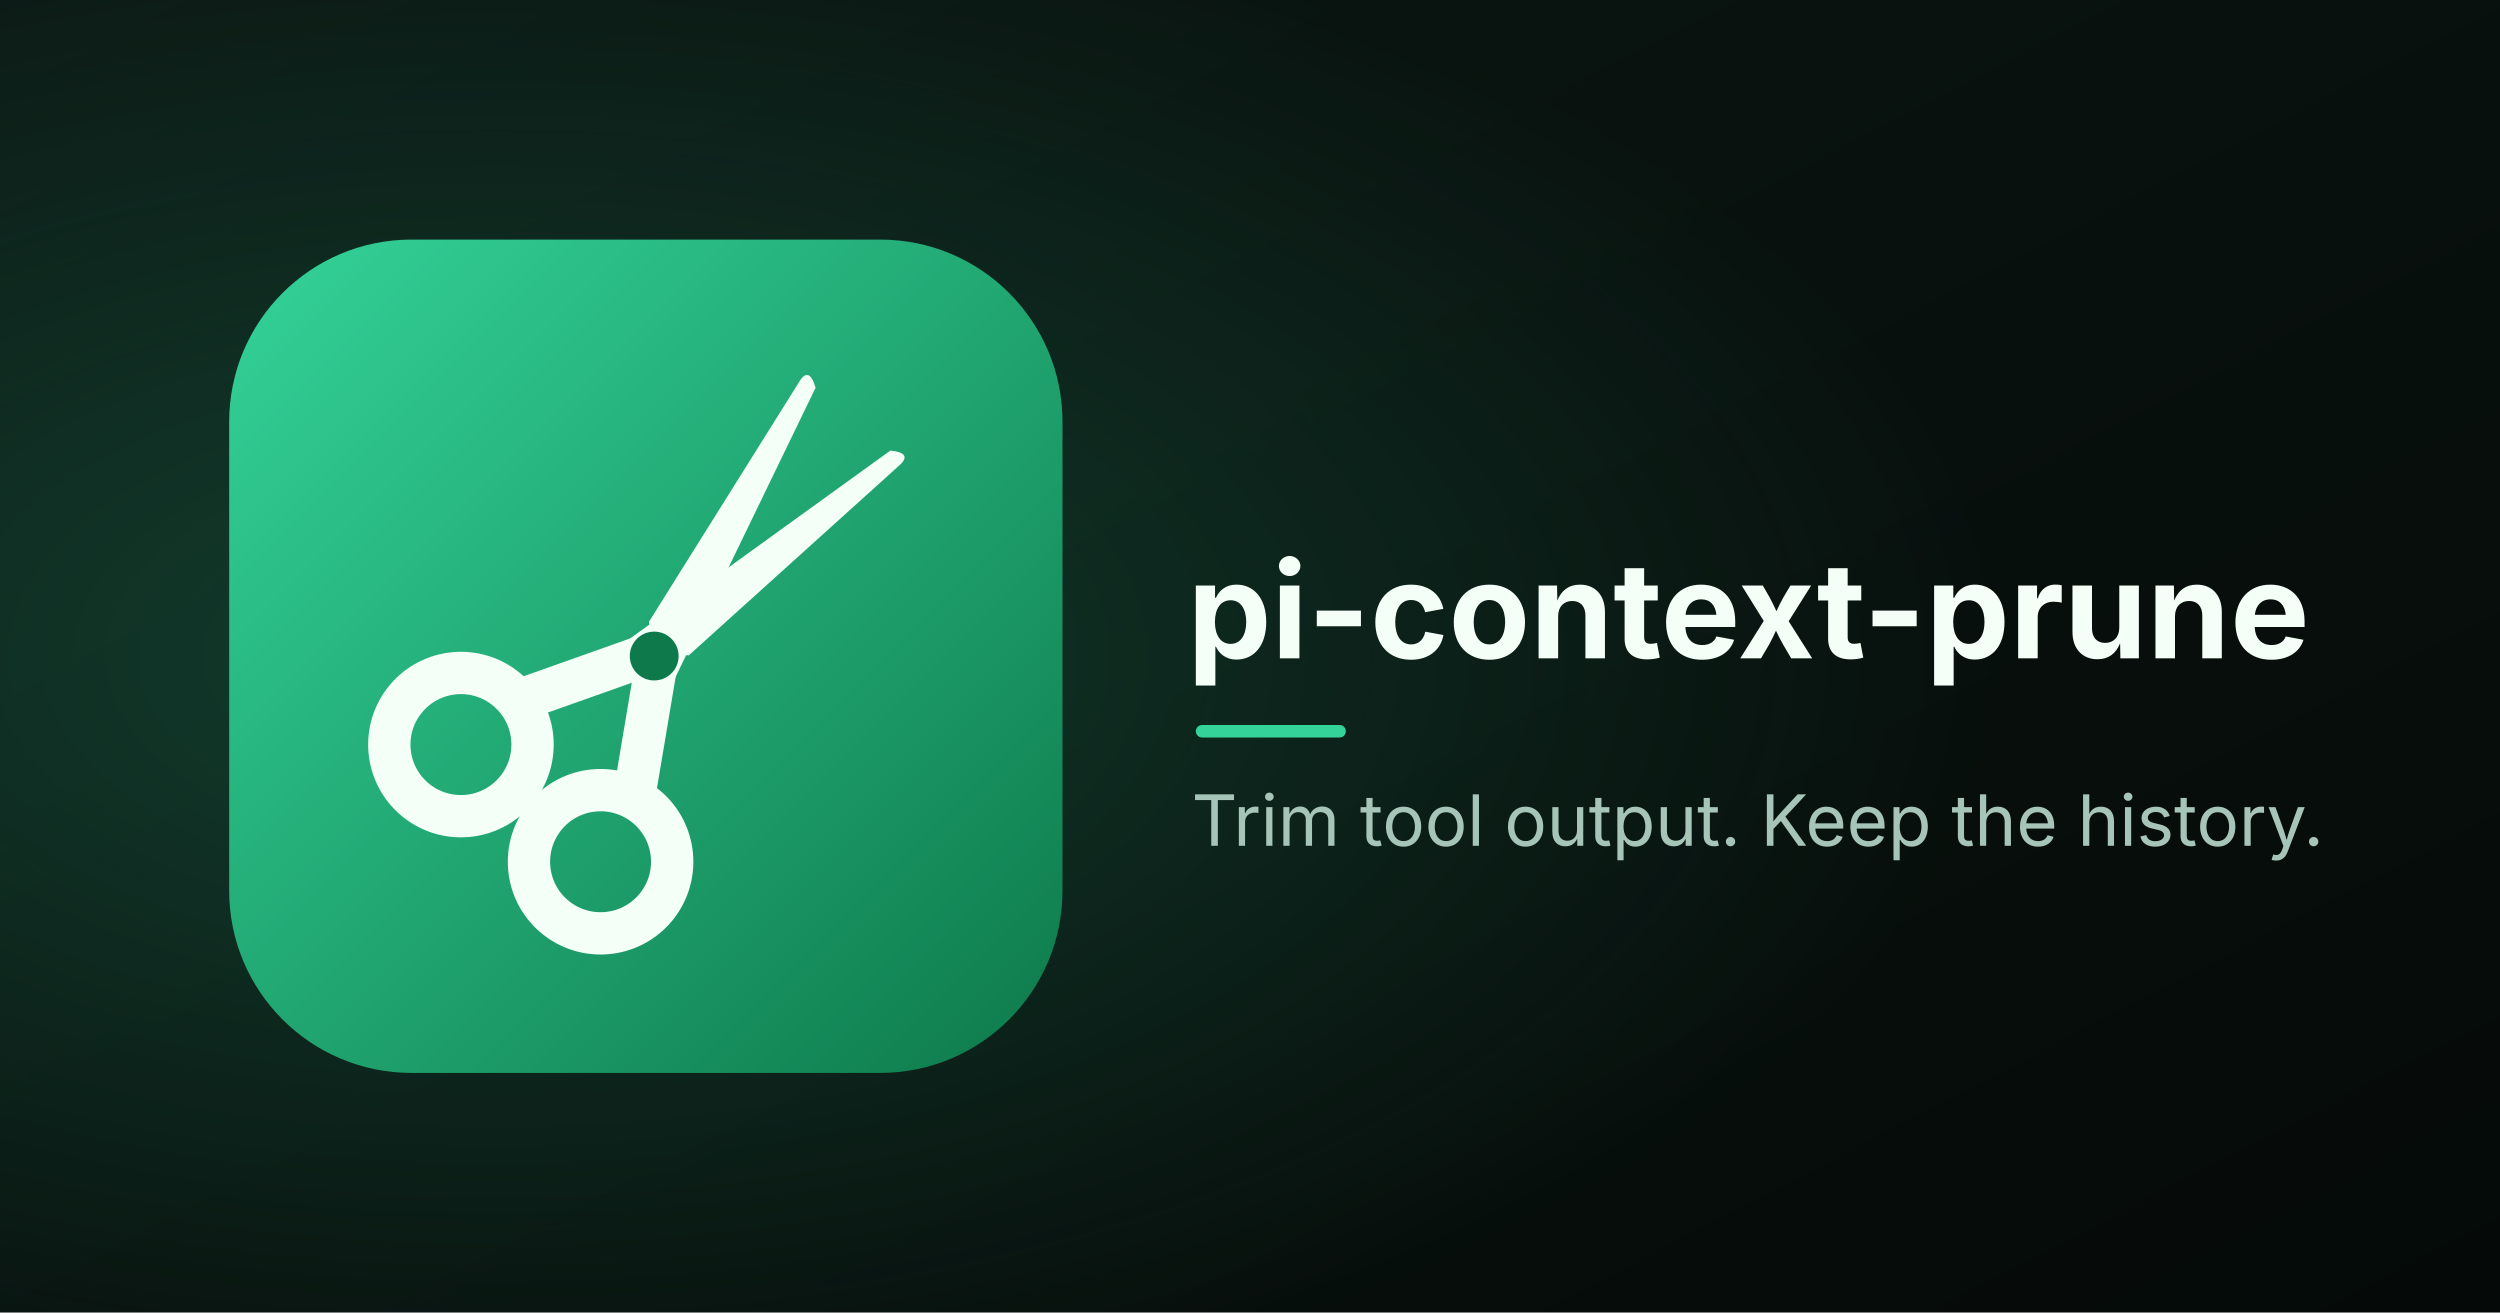
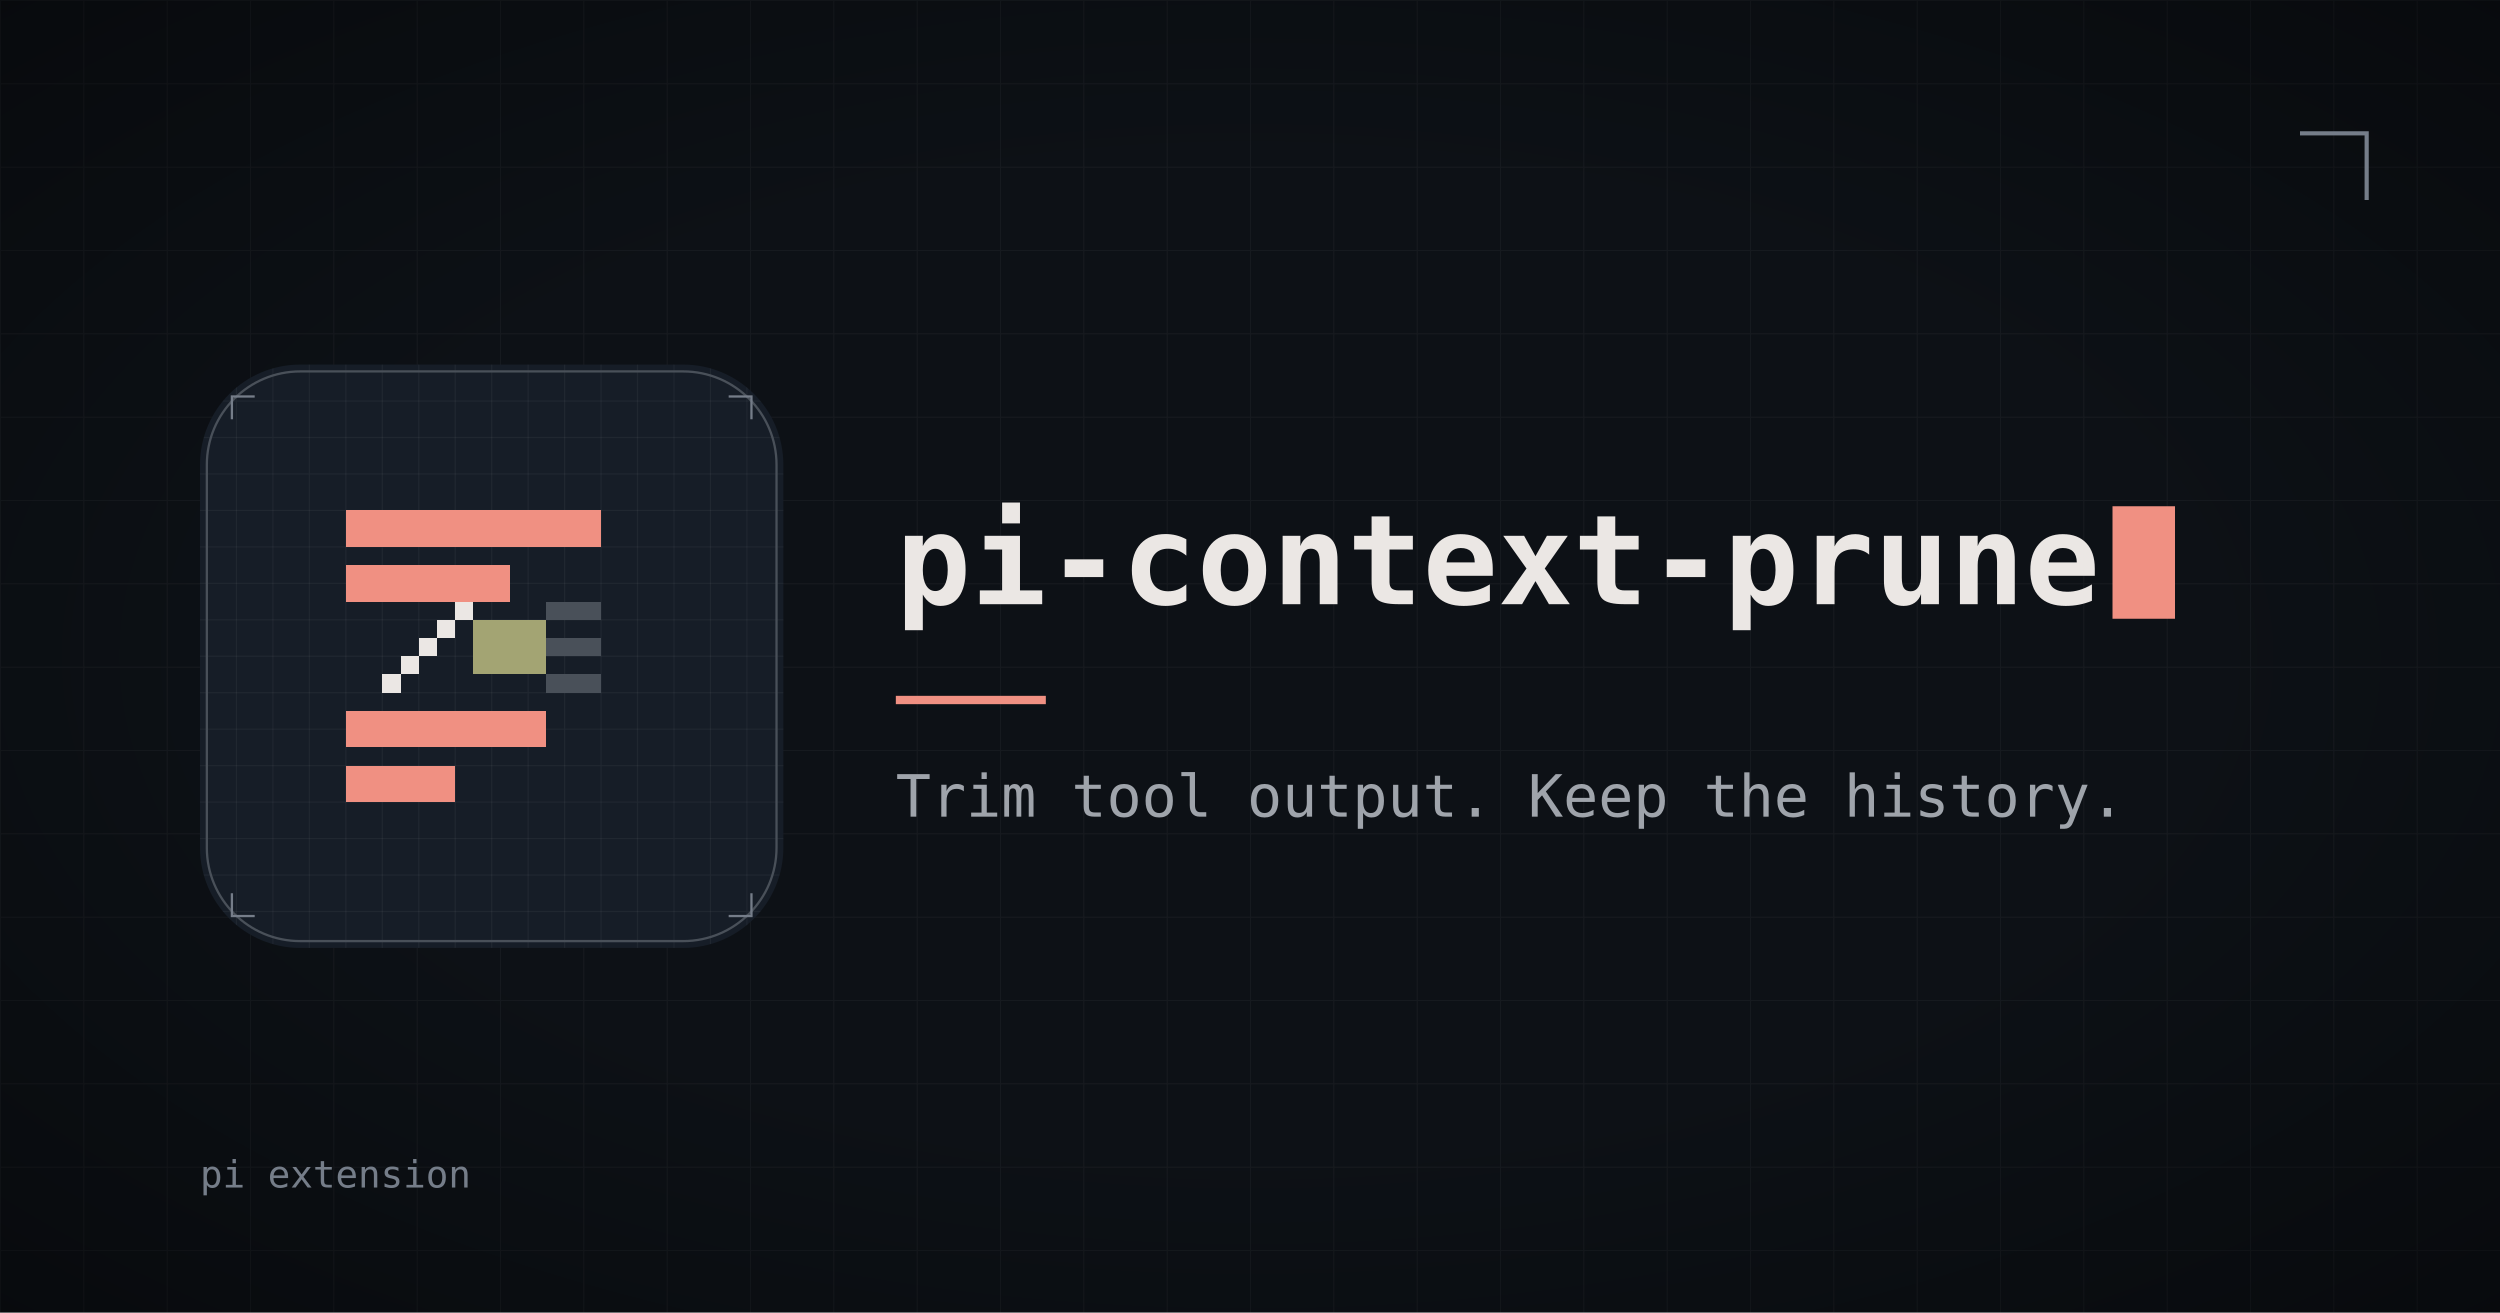
<svg xmlns="http://www.w3.org/2000/svg" viewBox="0 0 1200 630" width="1200" height="630">
  <defs>
-     <linearGradient id="g" x1="0" y1="0" x2="1" y2="1">
-       <stop offset="0" stop-color="#34D399" />
-       <stop offset="1" stop-color="#0E7A4B" />
-     </linearGradient>
-     <linearGradient id="bg" x1="0" y1="0" x2="1" y2="1">
-       <stop offset="0" stop-color="#0B1713" />
-       <stop offset="1" stop-color="#050A08" />
-     </linearGradient>
-     <radialGradient id="glow" cx="0.2" cy="0.5" r="0.6">
-       <stop offset="0" stop-color="#34D399" stop-opacity="0.22" />
-       <stop offset="1" stop-color="#34D399" stop-opacity="0" />
+     <radialGradient id="v" cx="50%" cy="50%" r="75%">
+       <stop offset="0.5" stop-color="#000" stop-opacity="0" />
+       <stop offset="1" stop-color="#000" stop-opacity="0.45" />
    </radialGradient>
+     <pattern id="gr" width="40" height="40" patternUnits="userSpaceOnUse">
+       <path d="M40 0H0V40" fill="none" stroke="#fff" stroke-opacity="0.04" />
+     </pattern>
  </defs>
-   <rect width="1200" height="630" fill="url(#bg)" />
-   <rect width="1200" height="630" fill="url(#glow)" />
-   <g transform="translate(110 115)">
-     <svg width="400" height="400" viewBox="0 0 512 512">
-       <rect width="512" height="512" rx="112" fill="url(#g)" />
-       <g transform="translate(256 262) rotate(40) translate(0 -8)">
-         <g fill="#F4FFF8">
-           <path d="M-22 16 L16 -14 L40 -186 Q42 -198 30 -190 Z" transform="scale(1)" />
-           <path d="M22 16 L-16 -14 L-40 -186 Q-42 -198 -30 -190 Z" />
-         </g>
-         <g fill="none" stroke="#F4FFF8" stroke-width="26" stroke-linecap="round">
-           <path d="M-6 6 L-46 74" />
-           <circle cx="-56" cy="118" r="44" />
-           <path d="M6 6 L46 74" />
-           <circle cx="56" cy="118" r="44" />
-         </g>
-         <circle cx="0" cy="0" r="15" fill="#0E7A4B" />
-       </g>
-     </svg>
+   <rect width="1200" height="630" fill="#0d1116" />
+   <rect width="1200" height="630" fill="url(#gr)" />
+   <rect width="1200" height="630" fill="url(#v)" />
+   <g transform="translate(96 175) scale(0.5469)">
+     <defs>
+       <clipPath id="t">
+         <rect width="512" height="512" rx="88" />
+       </clipPath>
+     </defs>
+     <rect width="512" height="512" rx="88" fill="#161d27" />
+     <g clip-path="url(#t)" stroke="#ffffff" stroke-opacity="0.045" stroke-width="1">
+       <path d="M32 0V512M0 32H512" />
+       <path d="M64 0V512M0 64H512" />
+       <path d="M96 0V512M0 96H512" />
+       <path d="M128 0V512M0 128H512" />
+       <path d="M160 0V512M0 160H512" />
+       <path d="M192 0V512M0 192H512" />
+       <path d="M224 0V512M0 224H512" />
+       <path d="M256 0V512M0 256H512" />
+       <path d="M288 0V512M0 288H512" />
+       <path d="M320 0V512M0 320H512" />
+       <path d="M352 0V512M0 352H512" />
+       <path d="M384 0V512M0 384H512" />
+       <path d="M416 0V512M0 416H512" />
+       <path d="M448 0V512M0 448H512" />
+       <path d="M480 0V512M0 480H512" />
+     </g>
+     <rect x="6" y="6" width="500" height="500" rx="82" fill="none" stroke="#495059" stroke-width="2" />
+     <g stroke="#757d89" stroke-width="2" fill="none">
+       <path d="M28 48V28H48M464 28H484V48M28 464V484H48M484 464V484H464" />
+     </g>
+     <g shape-rendering="crispEdges">
+       <rect x="128" y="128" width="224" height="32" fill="#F09082" />
+       <rect x="128" y="176" width="144" height="32" fill="#F09082" />
+       <rect x="128" y="304" width="176" height="32" fill="#F09082" />
+       <rect x="128" y="352" width="96" height="32" fill="#F09082" />
+       <rect x="304" y="208" width="48" height="16" fill="#495059" />
+       <rect x="304" y="240" width="48" height="16" fill="#495059" />
+       <rect x="304" y="272" width="48" height="16" fill="#495059" />
+       <rect x="240" y="224" width="64" height="48" fill="#a3a473" />
+       <rect x="224" y="208" width="16" height="16" fill="#ebe7e4" />
+       <rect x="208" y="224" width="16" height="16" fill="#ebe7e4" />
+       <rect x="192" y="240" width="16" height="16" fill="#ebe7e4" />
+       <rect x="176" y="256" width="16" height="16" fill="#ebe7e4" />
+       <rect x="160" y="272" width="16" height="16" fill="#ebe7e4" />
+     </g>
  </g>
-   <text x="570" y="316" font-family="Inter, Helvetica, Arial, sans-serif" font-weight="700" font-size="64" fill="#F4FFF8">pi-context-prune</text>
-   <rect x="574" y="348" width="72" height="6" rx="3" fill="#34D399" />
-   <text x="572" y="406" font-family="Inter, Helvetica, Arial, sans-serif" font-size="34" fill="#A7C4B8">Trim tool output. Keep the history.</text>
+   <text x="430" y="290" font-family="CaskaydiaCove Nerd Font Mono, DejaVu Sans Mono, monospace" font-weight="700" font-size="60" fill="#ebe7e4">pi-context-prune</text>
+   <rect x="1014" y="243" width="30" height="54" fill="#F09082" />
+   <rect x="430" y="334" width="72" height="4" fill="#F09082" />
+   <text x="430" y="392" font-family="CaskaydiaCove Nerd Font Mono, DejaVu Sans Mono, monospace" font-size="28" fill="#9fa4ab">Trim tool output. Keep the history.</text>
+   <text x="96" y="570" font-family="CaskaydiaCove Nerd Font Mono, DejaVu Sans Mono, monospace" font-size="18" fill="#757d89">pi extension</text>
+   <path d="M1040 64H1136V160" transform="translate(0 0)" fill="none" stroke="#757d89" stroke-width="2" opacity="0" />
+   <path d="M1104 64H1136V96" fill="none" stroke="#757d89" stroke-width="2" />
</svg>
